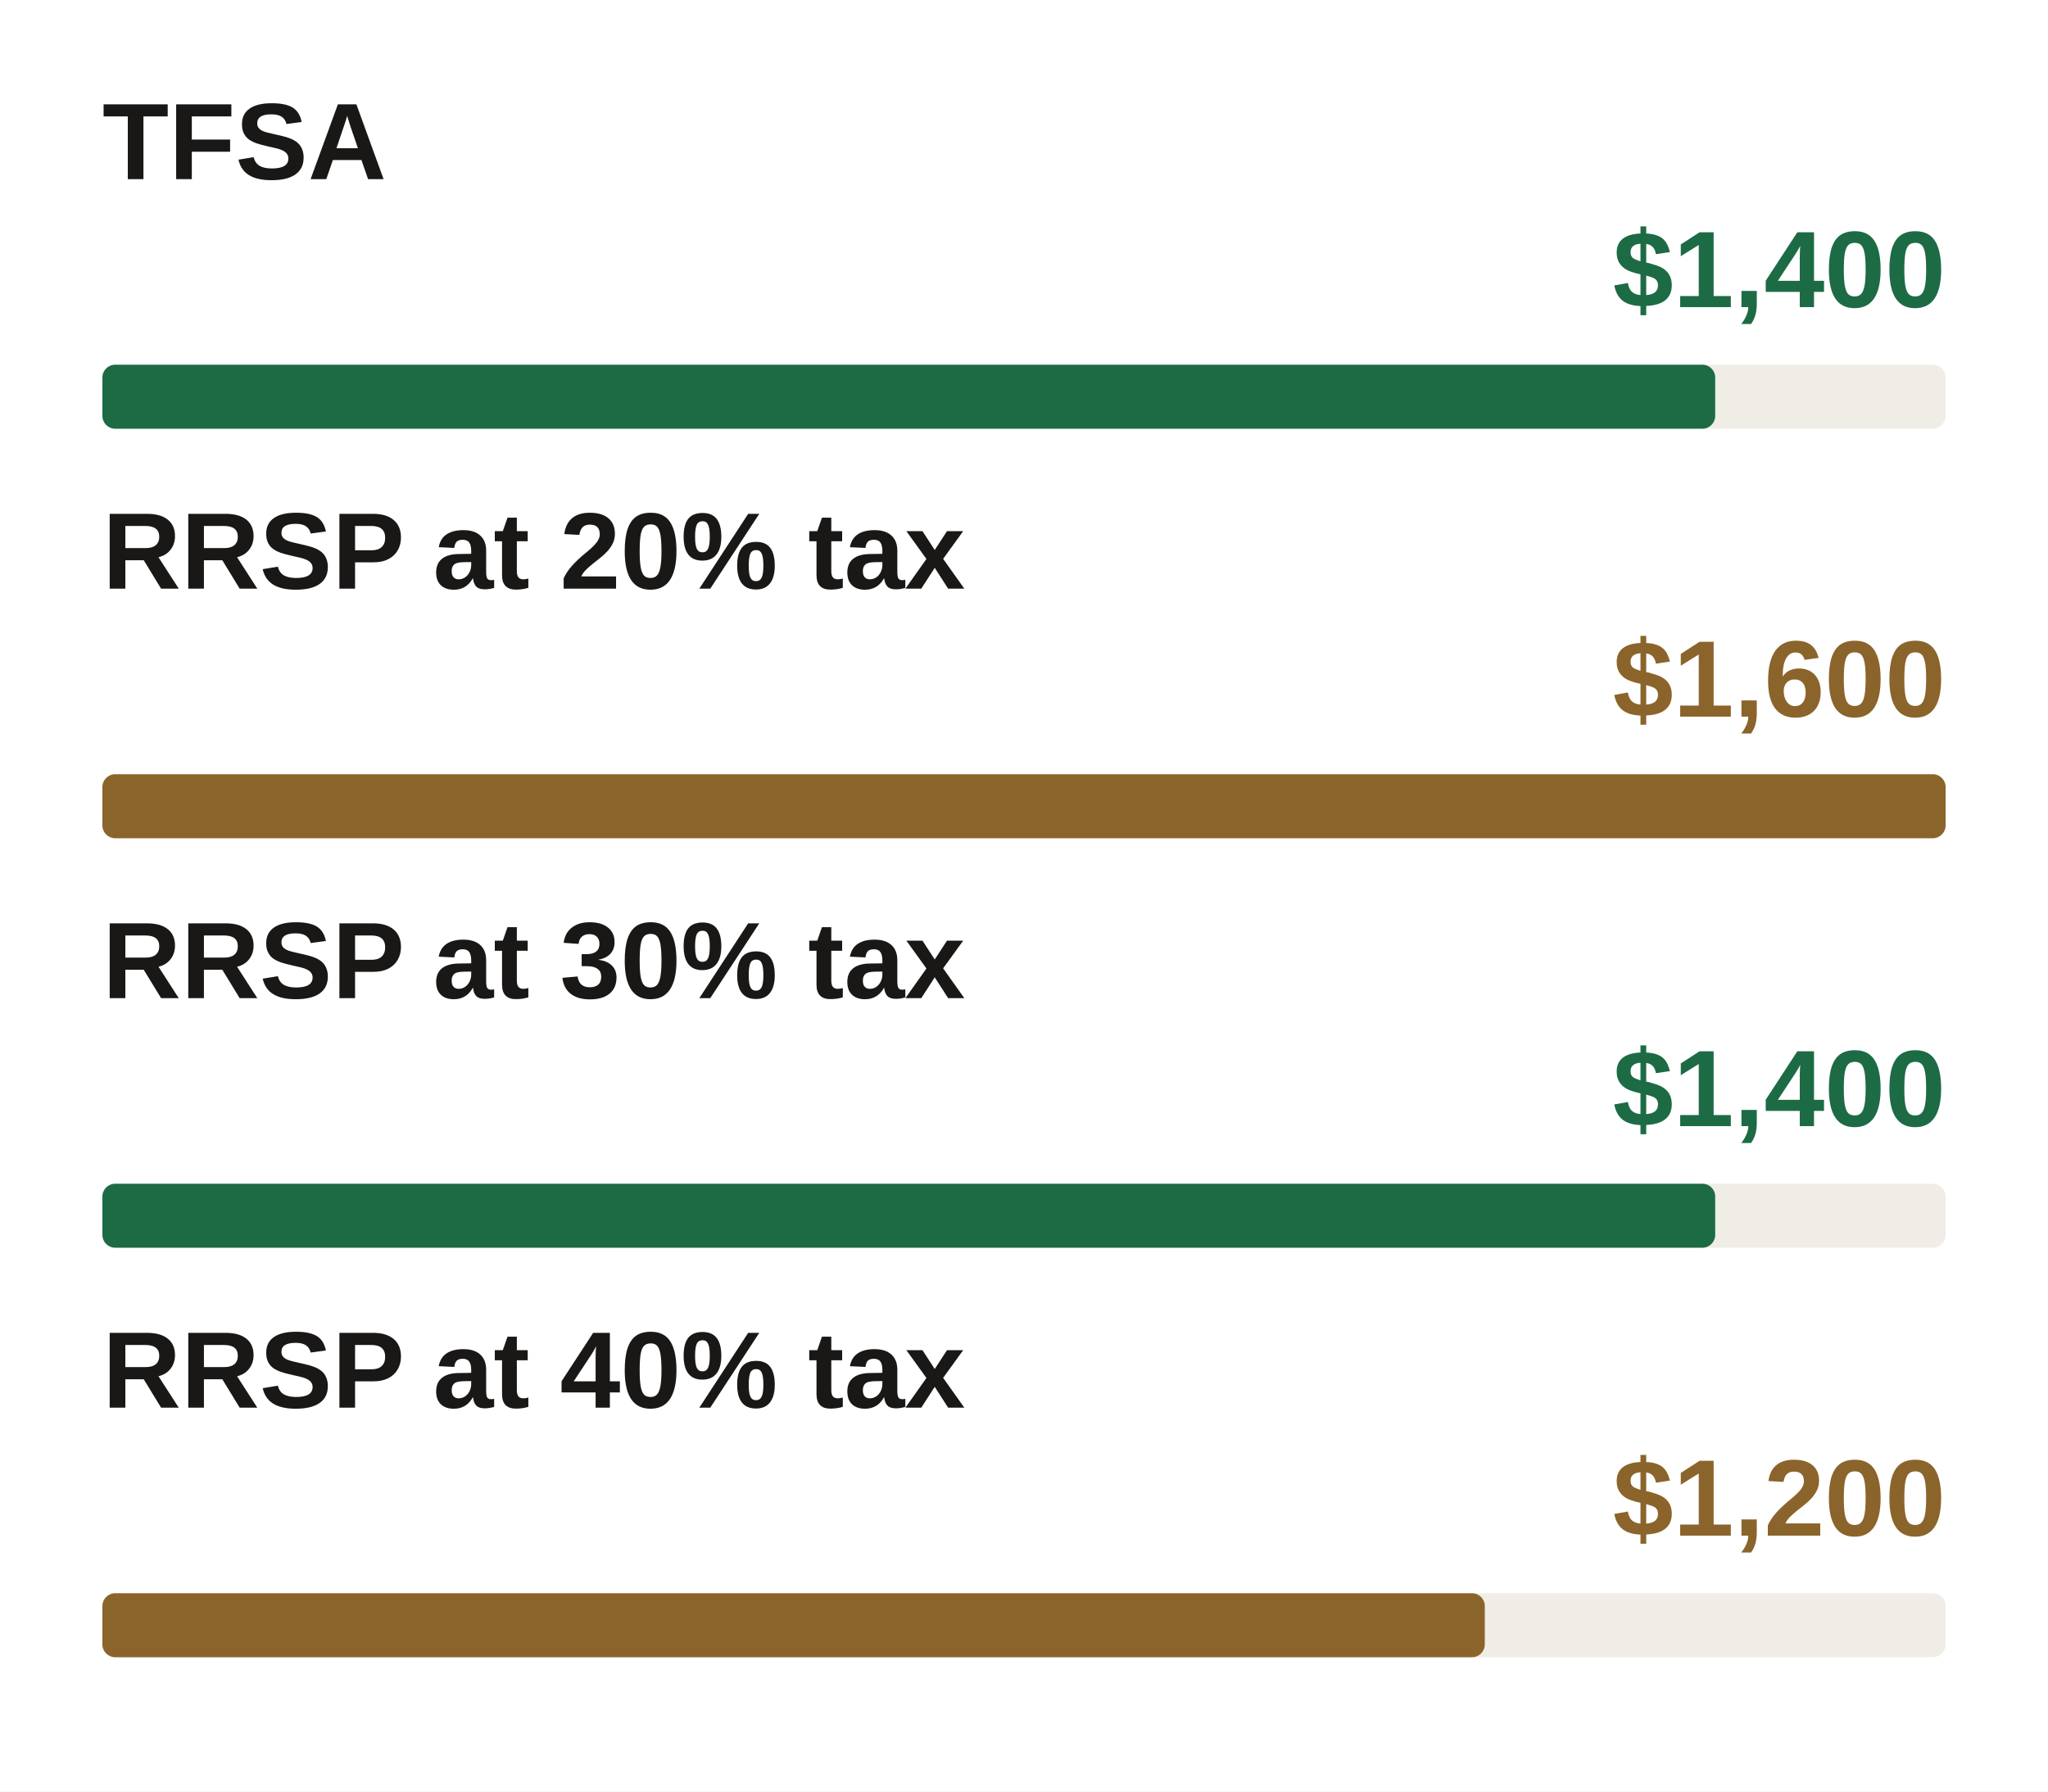
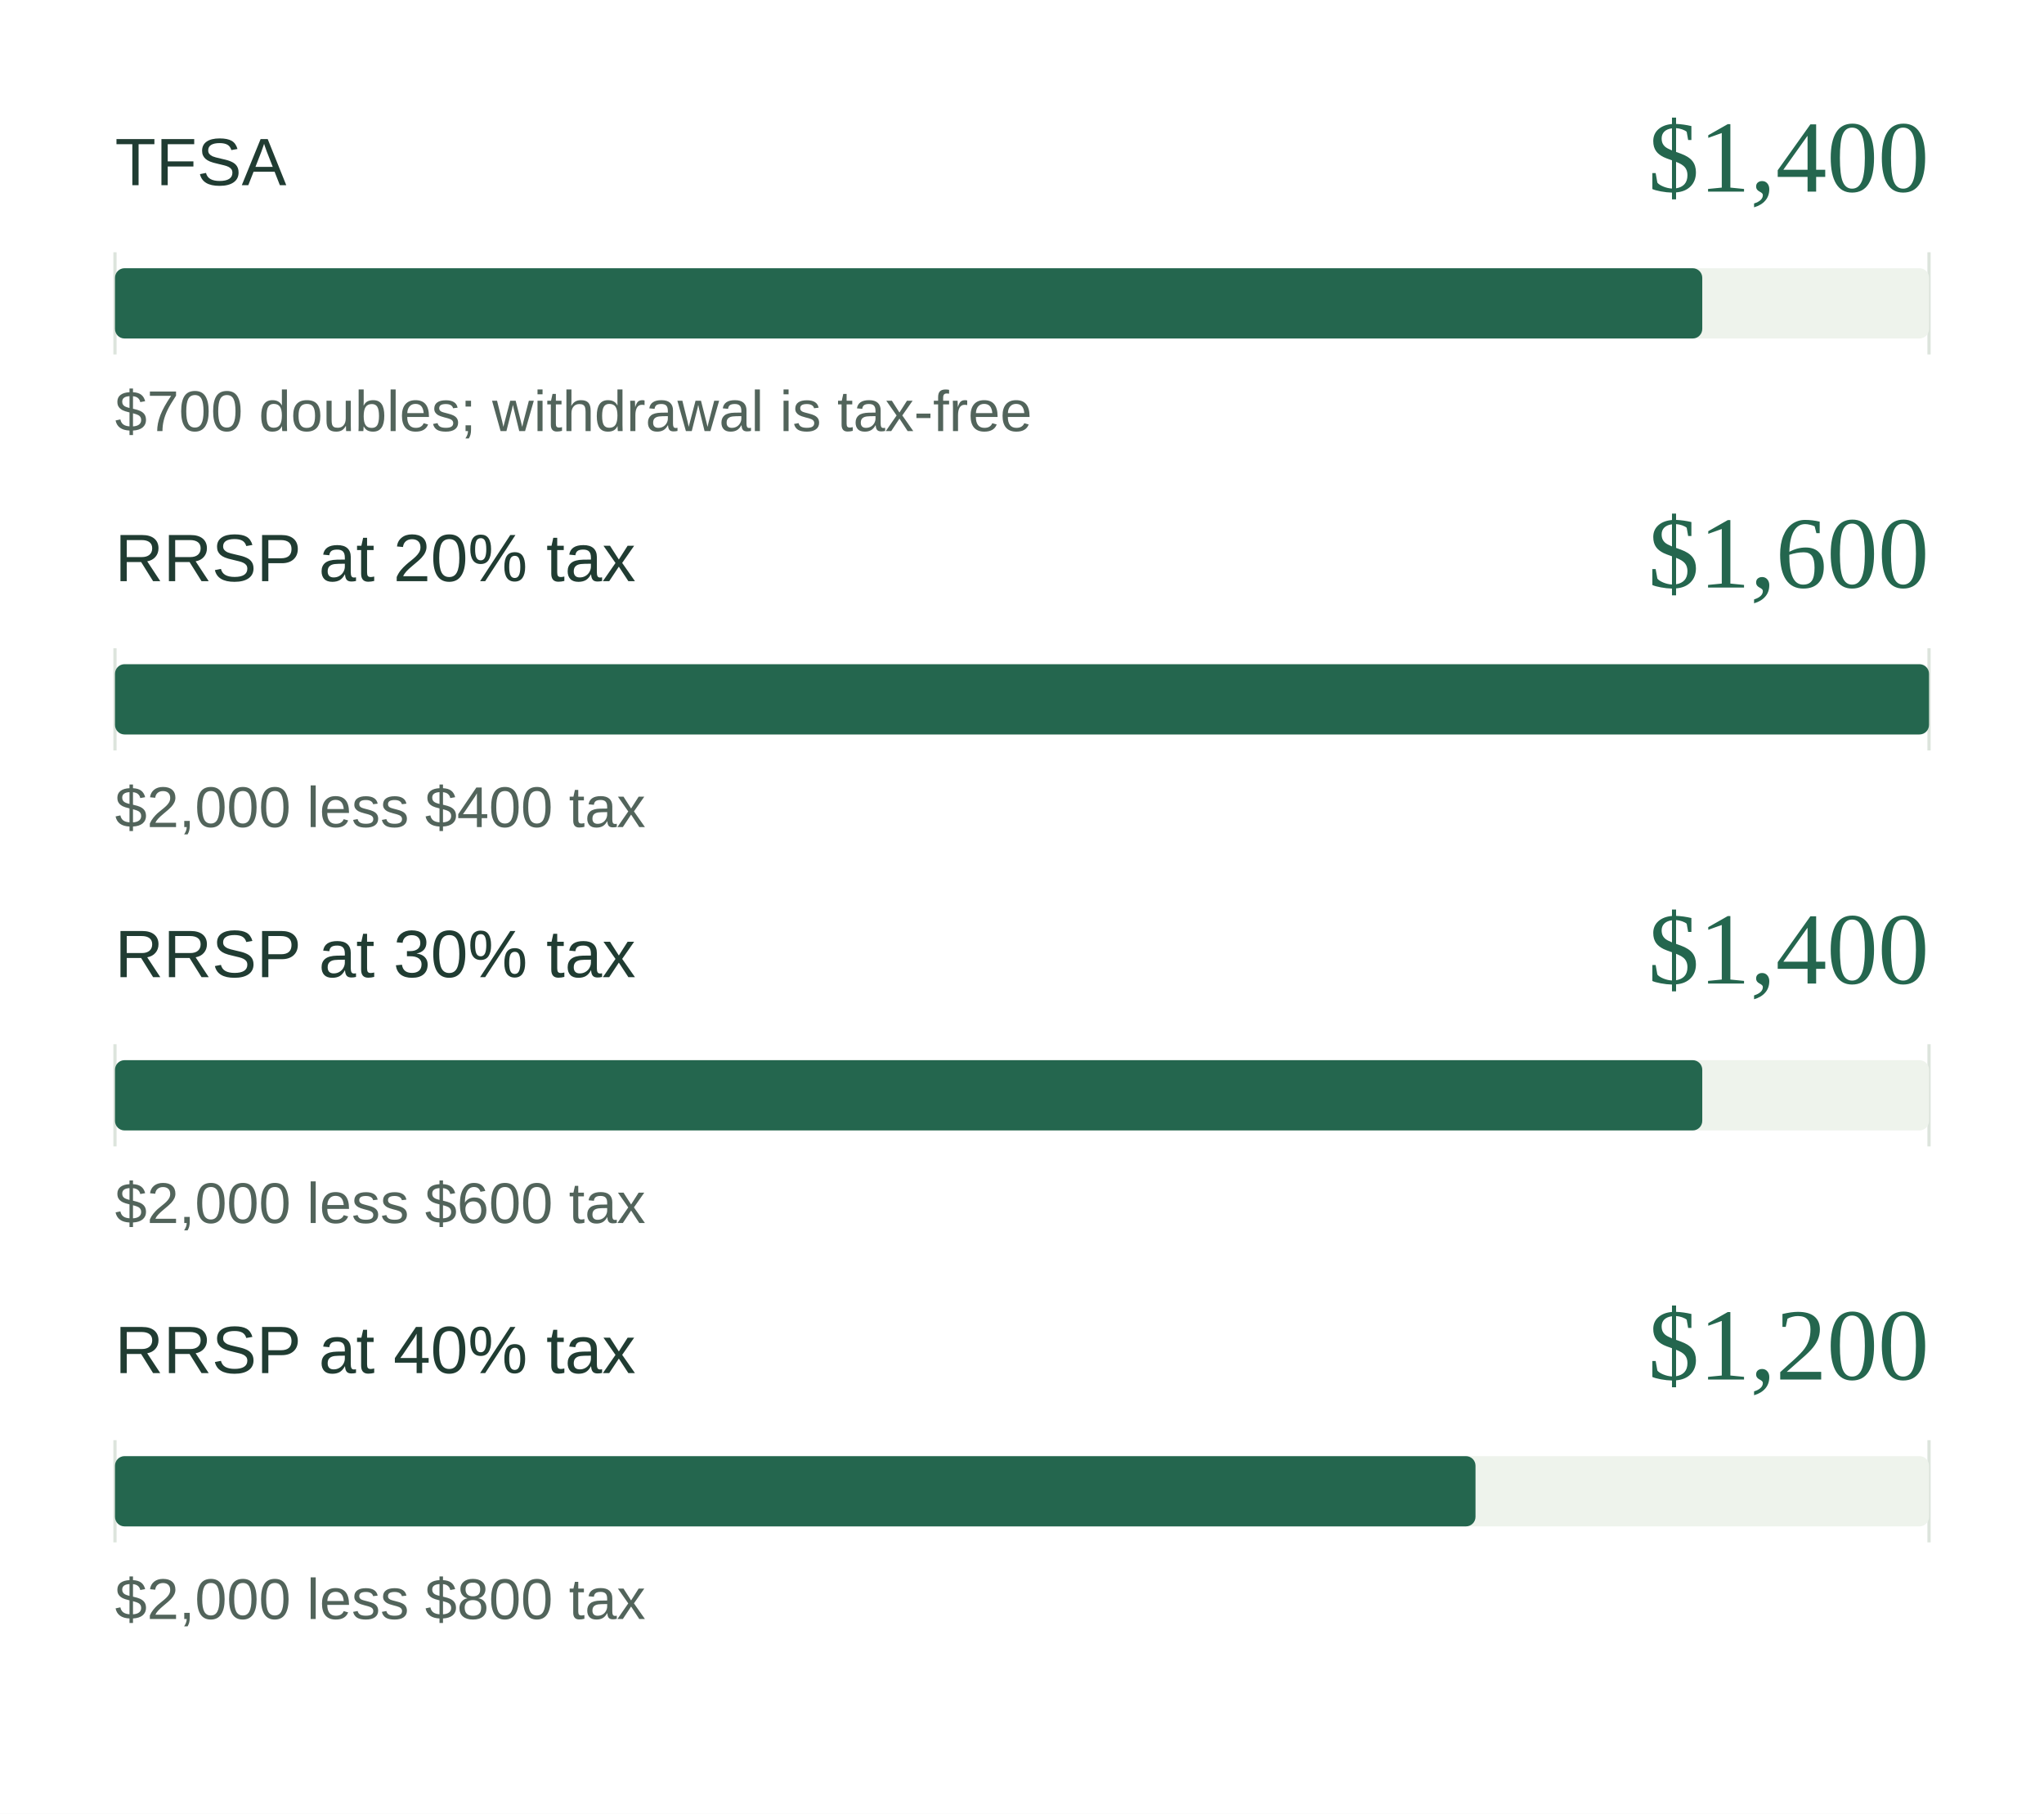
- <svg xmlns="http://www.w3.org/2000/svg" width="640" height="560" viewBox="0 0 640 560" role="img" aria-labelledby="title description">
-   <rect width="640" height="560" fill="#fff" />
-   <g font-family="Arial, Helvetica, sans-serif" fill="#1a1816">
-     <g data-value="1400">
-       <text x="32" y="56" font-size="34" font-weight="600">TFSA</text>
-       <text x="608" y="96" text-anchor="end" font-size="34" font-weight="600" fill="#1d6b45">$1,400</text>
-       <rect x="32" y="114" width="576" height="20" rx="4" fill="#efede6" />
-       <rect x="32" y="114" width="504.000" height="20" rx="4" fill="#1d6b45" />
+ <svg xmlns="http://www.w3.org/2000/svg" width="640" height="568" viewBox="0 0 640 568" data-layout="bars" role="img" aria-labelledby="title description">
+   <rect width="640" height="568" fill="#fff" />
+   <g font-family="Arial, Helvetica, sans-serif">
+     <g data-value="1400" data-row="0">
+       <text x="36" y="58" font-size="21" font-weight="500" fill="#203c32" text-anchor="start">
+         <tspan x="36" dy="0">TFSA</tspan>
+       </text>
+       <text x="604" y="60" font-size="32" font-weight="400" fill="#24664e" text-anchor="end" font-family="Georgia, Times New Roman, serif">
+         <tspan x="604" dy="0">$1,400</tspan>
+       </text>
+       <path d="M36 79v32 M604 79v32" stroke="#dce4dc" />
+       <rect x="36" y="84" width="568" height="22" rx="3" fill="#eef3ec" />
+       <rect data-bar="true" x="36" y="84" width="497.000" height="22" rx="3" fill="#24664e" />
+       <text x="36" y="135" font-size="18" font-weight="400" fill="#52645b" text-anchor="start">
+         <tspan x="36" dy="0">$700 doubles; withdrawal is tax-free</tspan>
+       </text>
    </g>
-     <g data-value="1600">
-       <text x="32" y="184" font-size="34" font-weight="600">RRSP at 20% tax</text>
-       <text x="608" y="224" text-anchor="end" font-size="34" font-weight="600" fill="#8b642b">$1,600</text>
-       <rect x="32" y="242" width="576" height="20" rx="4" fill="#efede6" />
-       <rect x="32" y="242" width="576.000" height="20" rx="4" fill="#8b642b" />
+     <g data-value="1600" data-row="1">
+       <text x="36" y="182" font-size="21" font-weight="500" fill="#203c32" text-anchor="start">
+         <tspan x="36" dy="0">RRSP at 20% tax</tspan>
+       </text>
+       <text x="604" y="184" font-size="32" font-weight="400" fill="#24664e" text-anchor="end" font-family="Georgia, Times New Roman, serif">
+         <tspan x="604" dy="0">$1,600</tspan>
+       </text>
+       <path d="M36 203v32 M604 203v32" stroke="#dce4dc" />
+       <rect x="36" y="208" width="568" height="22" rx="3" fill="#eef3ec" />
+       <rect data-bar="true" x="36" y="208" width="568.000" height="22" rx="3" fill="#24664e" />
+       <text x="36" y="259" font-size="18" font-weight="400" fill="#52645b" text-anchor="start">
+         <tspan x="36" dy="0">$2,000 less $400 tax</tspan>
+       </text>
    </g>
-     <g data-value="1400">
-       <text x="32" y="312" font-size="34" font-weight="600">RRSP at 30% tax</text>
-       <text x="608" y="352" text-anchor="end" font-size="34" font-weight="600" fill="#1d6b45">$1,400</text>
-       <rect x="32" y="370" width="576" height="20" rx="4" fill="#efede6" />
-       <rect x="32" y="370" width="504.000" height="20" rx="4" fill="#1d6b45" />
+     <g data-value="1400" data-row="2">
+       <text x="36" y="306" font-size="21" font-weight="500" fill="#203c32" text-anchor="start">
+         <tspan x="36" dy="0">RRSP at 30% tax</tspan>
+       </text>
+       <text x="604" y="308" font-size="32" font-weight="400" fill="#24664e" text-anchor="end" font-family="Georgia, Times New Roman, serif">
+         <tspan x="604" dy="0">$1,400</tspan>
+       </text>
+       <path d="M36 327v32 M604 327v32" stroke="#dce4dc" />
+       <rect x="36" y="332" width="568" height="22" rx="3" fill="#eef3ec" />
+       <rect data-bar="true" x="36" y="332" width="497.000" height="22" rx="3" fill="#24664e" />
+       <text x="36" y="383" font-size="18" font-weight="400" fill="#52645b" text-anchor="start">
+         <tspan x="36" dy="0">$2,000 less $600 tax</tspan>
+       </text>
    </g>
-     <g data-value="1200">
-       <text x="32" y="440" font-size="34" font-weight="600">RRSP at 40% tax</text>
-       <text x="608" y="480" text-anchor="end" font-size="34" font-weight="600" fill="#8b642b">$1,200</text>
-       <rect x="32" y="498" width="576" height="20" rx="4" fill="#efede6" />
-       <rect x="32" y="498" width="432.000" height="20" rx="4" fill="#8b642b" />
+     <g data-value="1200" data-row="3">
+       <text x="36" y="430" font-size="21" font-weight="500" fill="#203c32" text-anchor="start">
+         <tspan x="36" dy="0">RRSP at 40% tax</tspan>
+       </text>
+       <text x="604" y="432" font-size="32" font-weight="400" fill="#24664e" text-anchor="end" font-family="Georgia, Times New Roman, serif">
+         <tspan x="604" dy="0">$1,200</tspan>
+       </text>
+       <path d="M36 451v32 M604 451v32" stroke="#dce4dc" />
+       <rect x="36" y="456" width="568" height="22" rx="3" fill="#eef3ec" />
+       <rect data-bar="true" x="36" y="456" width="426.000" height="22" rx="3" fill="#24664e" />
+       <text x="36" y="507" font-size="18" font-weight="400" fill="#52645b" text-anchor="start">
+         <tspan x="36" dy="0">$2,000 less $800 tax</tspan>
+       </text>
    </g>
  </g>
</svg>
